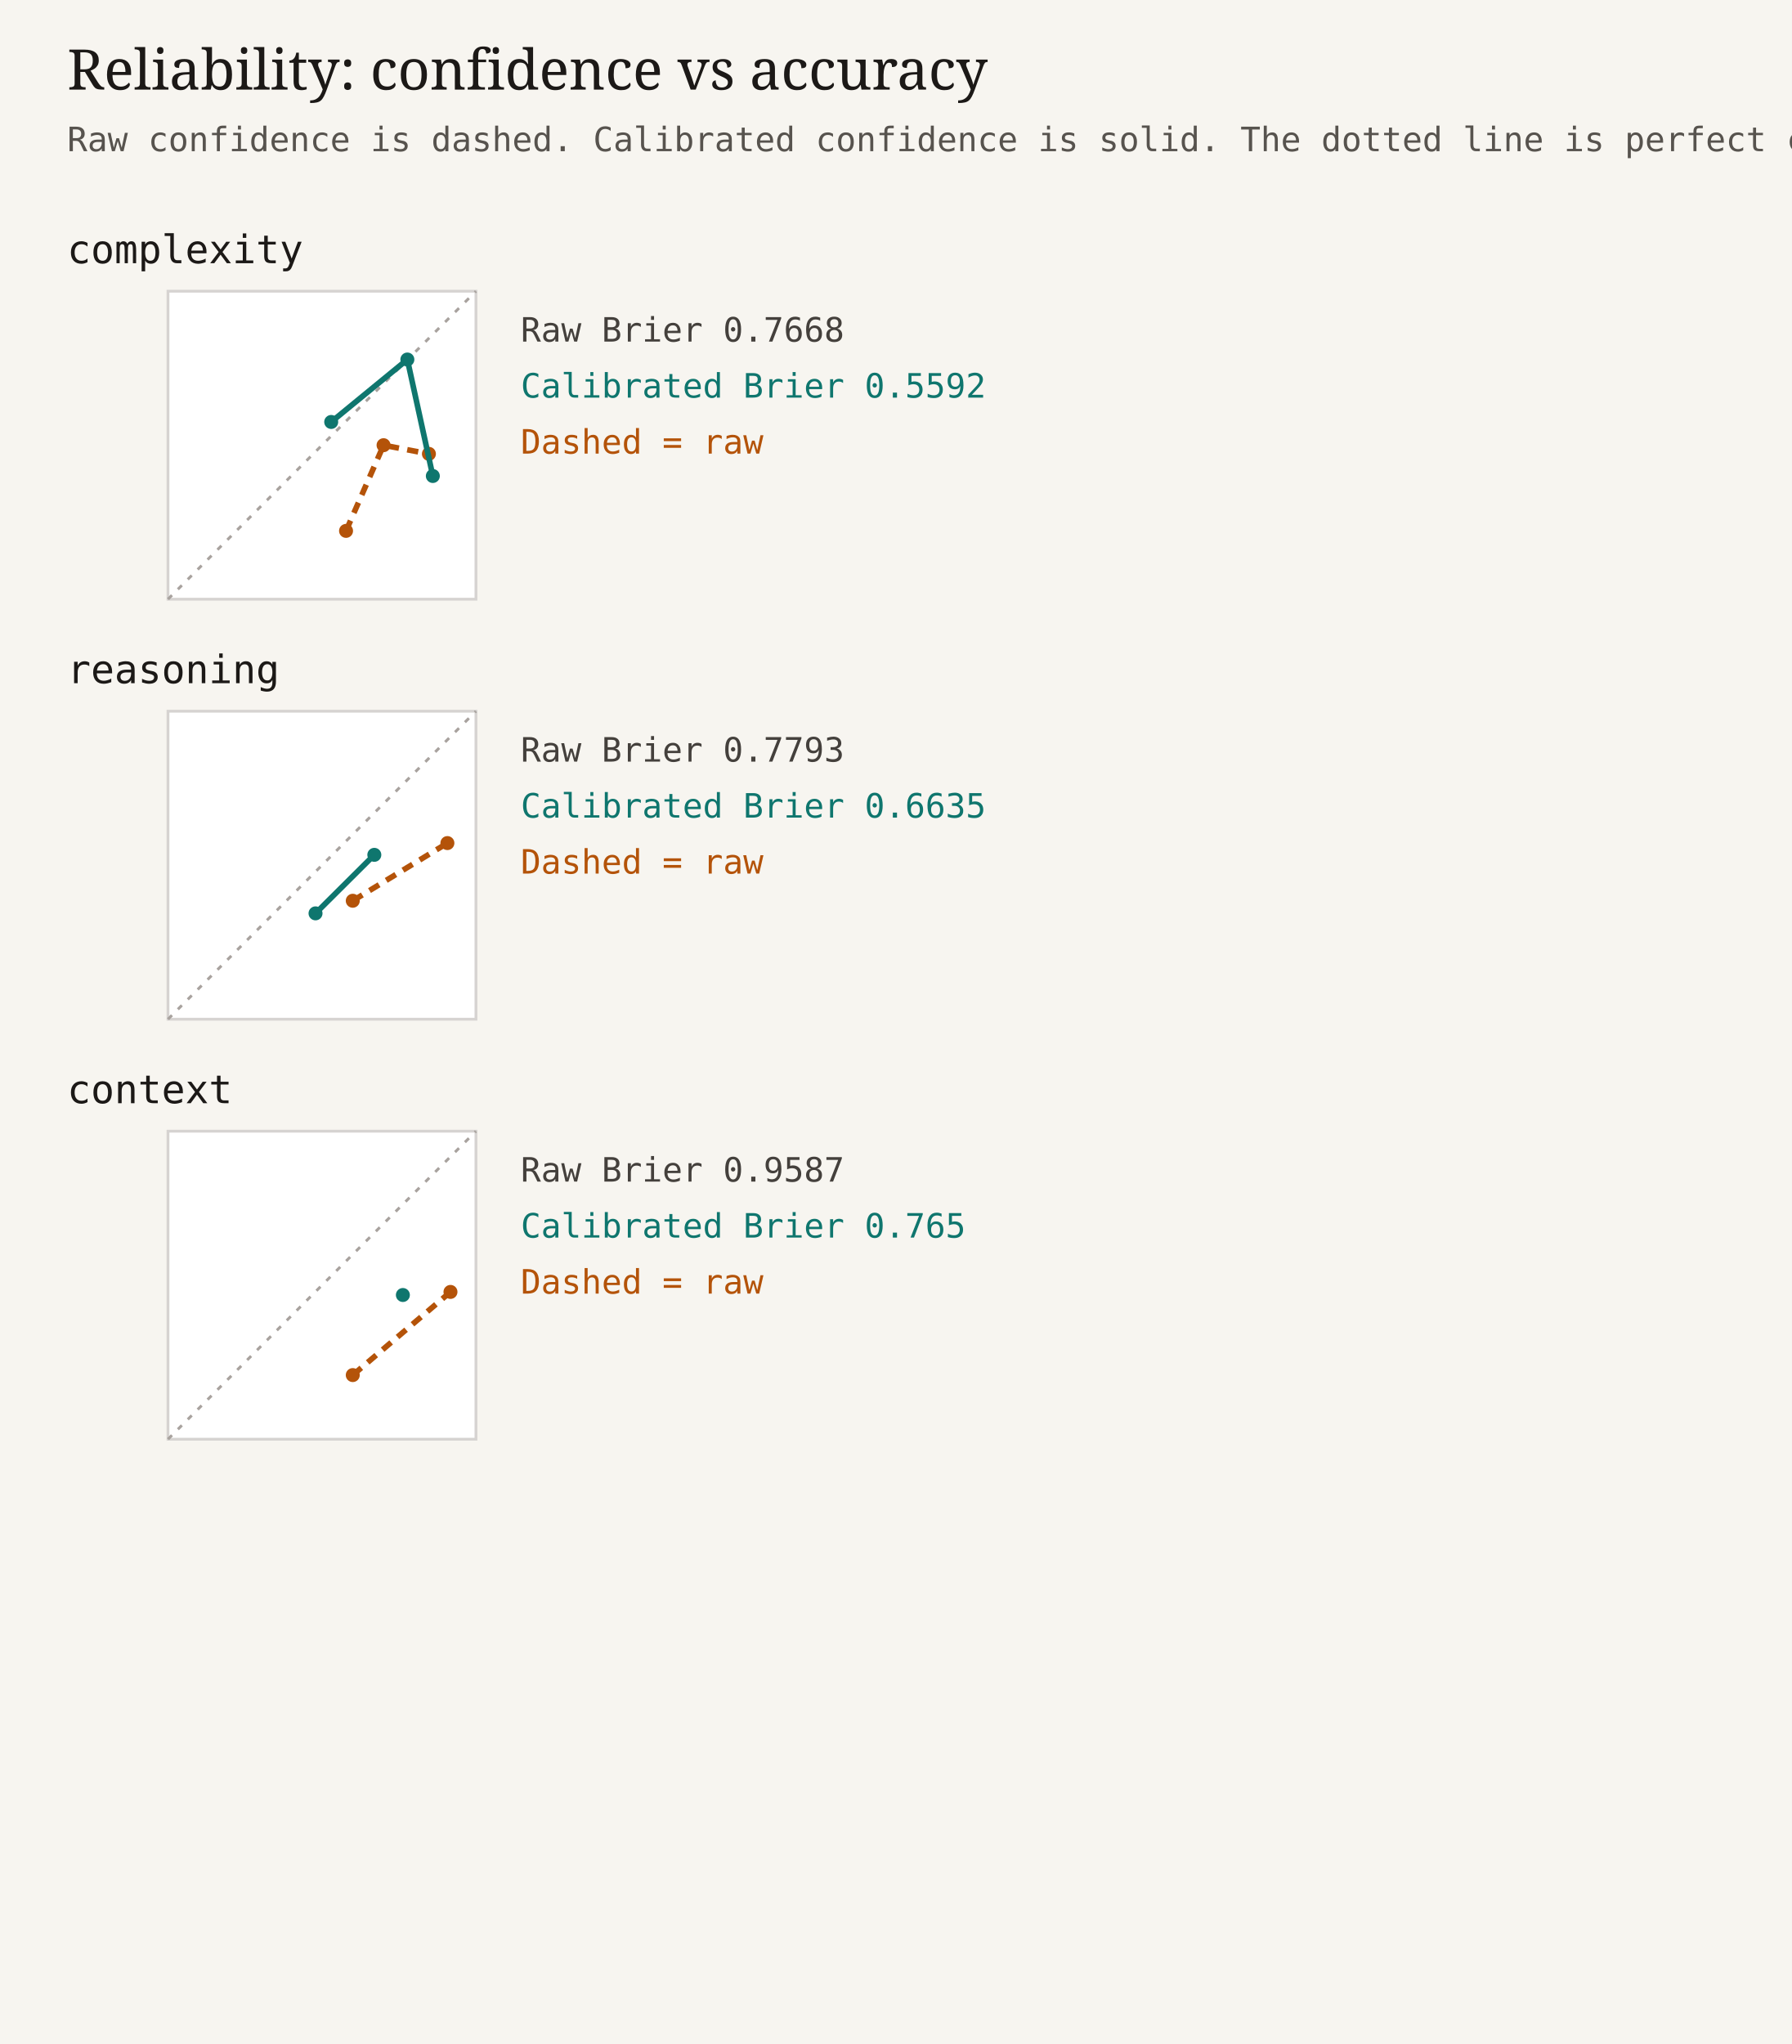
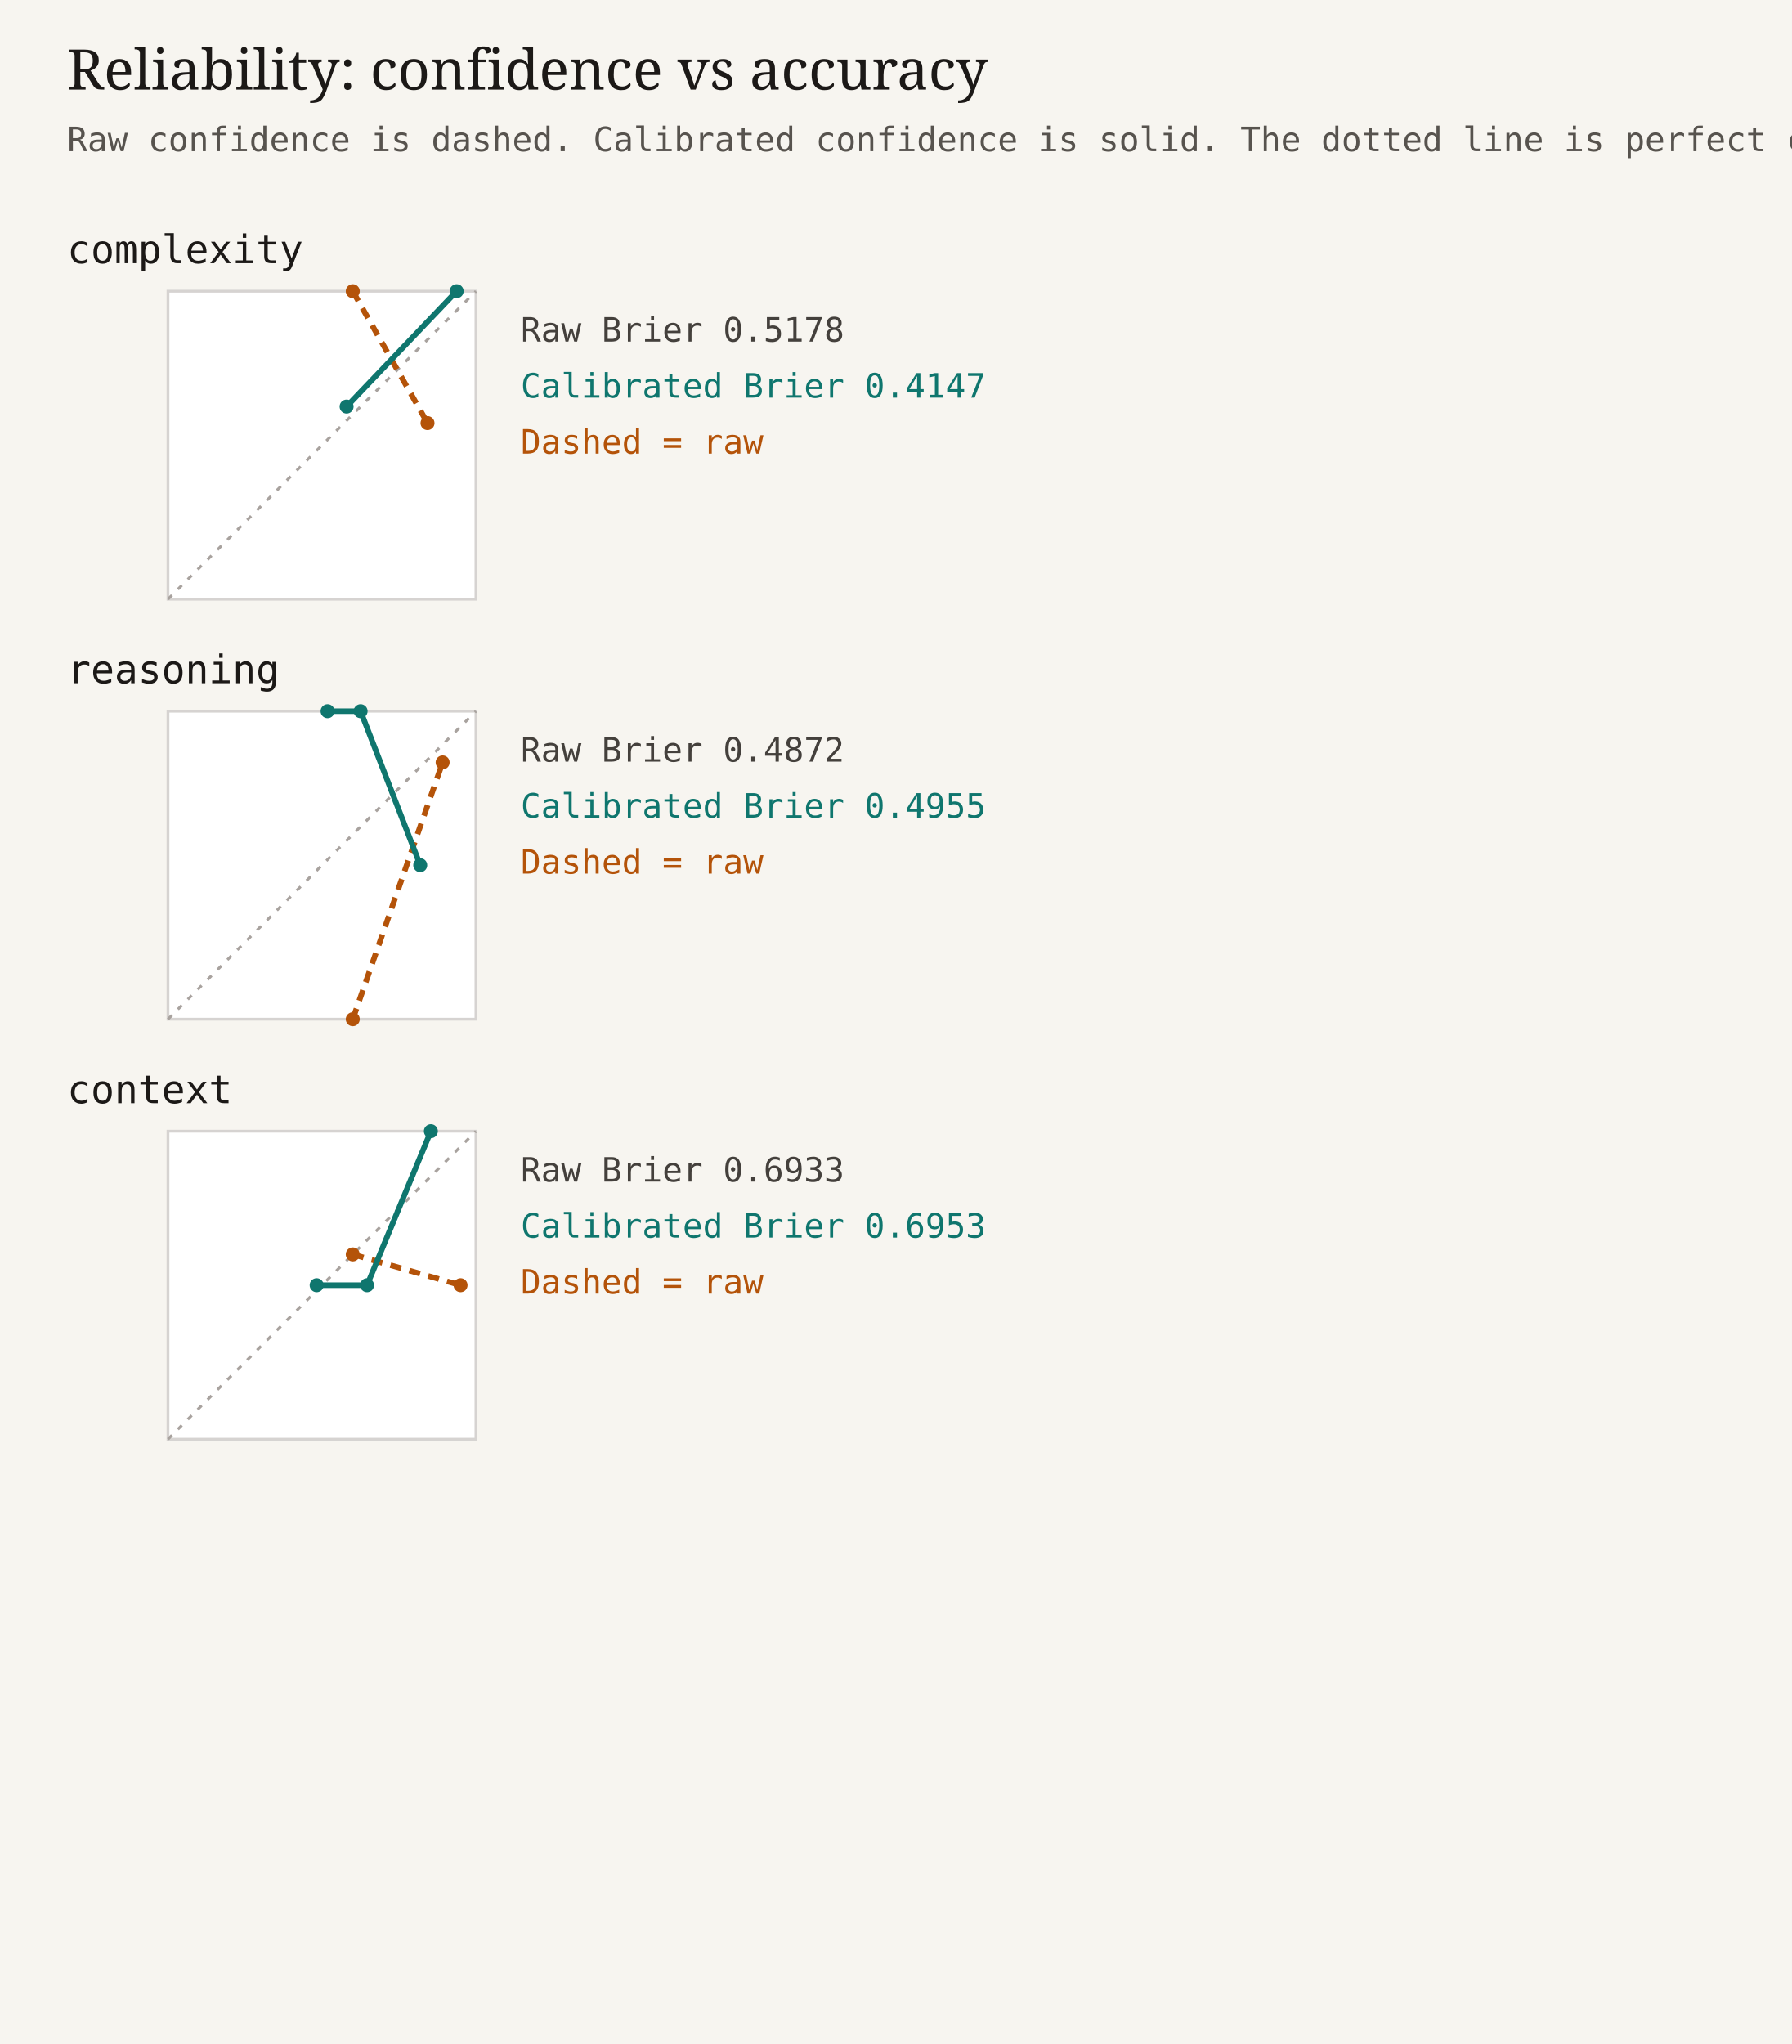
<svg xmlns="http://www.w3.org/2000/svg" width="640" height="730" viewBox="0 0 640 730">
  <rect width="100%" height="100%" fill="#f7f5f0" />
  <text x="24" y="32" font-family="Georgia, serif" font-size="20" fill="#1c1917">Reliability: confidence vs accuracy</text>
  <text x="24" y="54" font-family="Consolas, monospace" font-size="12" fill="#57534e">Raw confidence is dashed. Calibrated confidence is solid. The dotted line is perfect calibration.</text>
  <text x="24" y="94" font-family="Consolas, monospace" font-size="14" fill="#1c1917">complexity</text>
  <rect x="60" y="104" width="110" height="110" fill="#fff" stroke="#d6d3d1" />
  <line x1="60" y1="214" x2="170" y2="104" stroke="#a8a29e" stroke-width="1" stroke-dasharray="2 3" />
-   <polyline fill="none" stroke="#b45309" stroke-width="2" stroke-dasharray="4 3" points="123.6,189.6 137.0,159.0 153.2,162.1" />
-   <circle cx="123.6" cy="189.6" r="2.5" fill="#b45309" />
-   <circle cx="137.0" cy="159.0" r="2.5" fill="#b45309" />
-   <circle cx="153.2" cy="162.1" r="2.5" fill="#b45309" />
-   <polyline fill="none" stroke="#0f766e" stroke-width="2" points="118.3,150.7 145.5,128.4 154.6,170.0" />
-   <circle cx="118.3" cy="150.7" r="2.5" fill="#0f766e" />
-   <circle cx="145.5" cy="128.4" r="2.5" fill="#0f766e" />
-   <circle cx="154.6" cy="170.0" r="2.5" fill="#0f766e" />
-   <text x="186" y="122" font-family="Consolas, monospace" font-size="12" fill="#44403c">Raw Brier 0.7668</text>
-   <text x="186" y="142" font-family="Consolas, monospace" font-size="12" fill="#0f766e">Calibrated Brier 0.5592</text>
+   <polyline fill="none" stroke="#b45309" stroke-width="2" stroke-dasharray="4 3" points="126.0,104.0 152.7,151.1" />
+   <circle cx="126.0" cy="104.0" r="2.5" fill="#b45309" />
+   <circle cx="152.7" cy="151.1" r="2.5" fill="#b45309" />
+   <polyline fill="none" stroke="#0f766e" stroke-width="2" points="123.8,145.2 163.1,104.0" />
+   <circle cx="123.8" cy="145.2" r="2.5" fill="#0f766e" />
+   <circle cx="163.1" cy="104.0" r="2.5" fill="#0f766e" />
+   <text x="186" y="122" font-family="Consolas, monospace" font-size="12" fill="#44403c">Raw Brier 0.5178</text>
+   <text x="186" y="142" font-family="Consolas, monospace" font-size="12" fill="#0f766e">Calibrated Brier 0.4147</text>
  <text x="186" y="162" font-family="Consolas, monospace" font-size="12" fill="#b45309">Dashed = raw</text>
  <text x="24" y="244" font-family="Consolas, monospace" font-size="14" fill="#1c1917">reasoning</text>
  <rect x="60" y="254" width="110" height="110" fill="#fff" stroke="#d6d3d1" />
  <line x1="60" y1="364" x2="170" y2="254" stroke="#a8a29e" stroke-width="1" stroke-dasharray="2 3" />
-   <polyline fill="none" stroke="#b45309" stroke-width="2" stroke-dasharray="4 3" points="126.0,321.7 159.8,301.1" />
-   <circle cx="126.0" cy="321.7" r="2.5" fill="#b45309" />
-   <circle cx="159.8" cy="301.1" r="2.5" fill="#b45309" />
-   <polyline fill="none" stroke="#0f766e" stroke-width="2" points="112.7,326.2 133.7,305.3" />
-   <circle cx="112.7" cy="326.2" r="2.5" fill="#0f766e" />
-   <circle cx="133.7" cy="305.3" r="2.5" fill="#0f766e" />
-   <text x="186" y="272" font-family="Consolas, monospace" font-size="12" fill="#44403c">Raw Brier 0.7793</text>
-   <text x="186" y="292" font-family="Consolas, monospace" font-size="12" fill="#0f766e">Calibrated Brier 0.6635</text>
+   <polyline fill="none" stroke="#b45309" stroke-width="2" stroke-dasharray="4 3" points="126.0,364.0 158.1,272.3" />
+   <circle cx="126.0" cy="364.0" r="2.5" fill="#b45309" />
+   <circle cx="158.1" cy="272.3" r="2.5" fill="#b45309" />
+   <polyline fill="none" stroke="#0f766e" stroke-width="2" points="117.0,254.0 128.8,254.0 150.1,309.0" />
+   <circle cx="117.0" cy="254.0" r="2.5" fill="#0f766e" />
+   <circle cx="128.8" cy="254.0" r="2.5" fill="#0f766e" />
+   <circle cx="150.1" cy="309.0" r="2.5" fill="#0f766e" />
+   <text x="186" y="272" font-family="Consolas, monospace" font-size="12" fill="#44403c">Raw Brier 0.4872</text>
+   <text x="186" y="292" font-family="Consolas, monospace" font-size="12" fill="#0f766e">Calibrated Brier 0.4955</text>
  <text x="186" y="312" font-family="Consolas, monospace" font-size="12" fill="#b45309">Dashed = raw</text>
  <text x="24" y="394" font-family="Consolas, monospace" font-size="14" fill="#1c1917">context</text>
  <rect x="60" y="404" width="110" height="110" fill="#fff" stroke="#d6d3d1" />
  <line x1="60" y1="514" x2="170" y2="404" stroke="#a8a29e" stroke-width="1" stroke-dasharray="2 3" />
-   <polyline fill="none" stroke="#b45309" stroke-width="2" stroke-dasharray="4 3" points="126.0,491.1 160.9,461.4" />
-   <circle cx="126.0" cy="491.1" r="2.5" fill="#b45309" />
-   <circle cx="160.9" cy="461.4" r="2.5" fill="#b45309" />
-   <circle cx="143.9" cy="462.5" r="2.5" fill="#0f766e" />
-   <text x="186" y="422" font-family="Consolas, monospace" font-size="12" fill="#44403c">Raw Brier 0.9587</text>
-   <text x="186" y="442" font-family="Consolas, monospace" font-size="12" fill="#0f766e">Calibrated Brier 0.765</text>
+   <polyline fill="none" stroke="#b45309" stroke-width="2" stroke-dasharray="4 3" points="126.0,448.0 164.5,459.0" />
+   <circle cx="126.0" cy="448.0" r="2.5" fill="#b45309" />
+   <circle cx="164.5" cy="459.0" r="2.5" fill="#b45309" />
+   <polyline fill="none" stroke="#0f766e" stroke-width="2" points="113.1,459.0 131.1,459.0 153.9,404.0" />
+   <circle cx="113.1" cy="459.0" r="2.5" fill="#0f766e" />
+   <circle cx="131.1" cy="459.0" r="2.5" fill="#0f766e" />
+   <circle cx="153.9" cy="404.0" r="2.5" fill="#0f766e" />
+   <text x="186" y="422" font-family="Consolas, monospace" font-size="12" fill="#44403c">Raw Brier 0.6933</text>
+   <text x="186" y="442" font-family="Consolas, monospace" font-size="12" fill="#0f766e">Calibrated Brier 0.6953</text>
  <text x="186" y="462" font-family="Consolas, monospace" font-size="12" fill="#b45309">Dashed = raw</text>
</svg>
